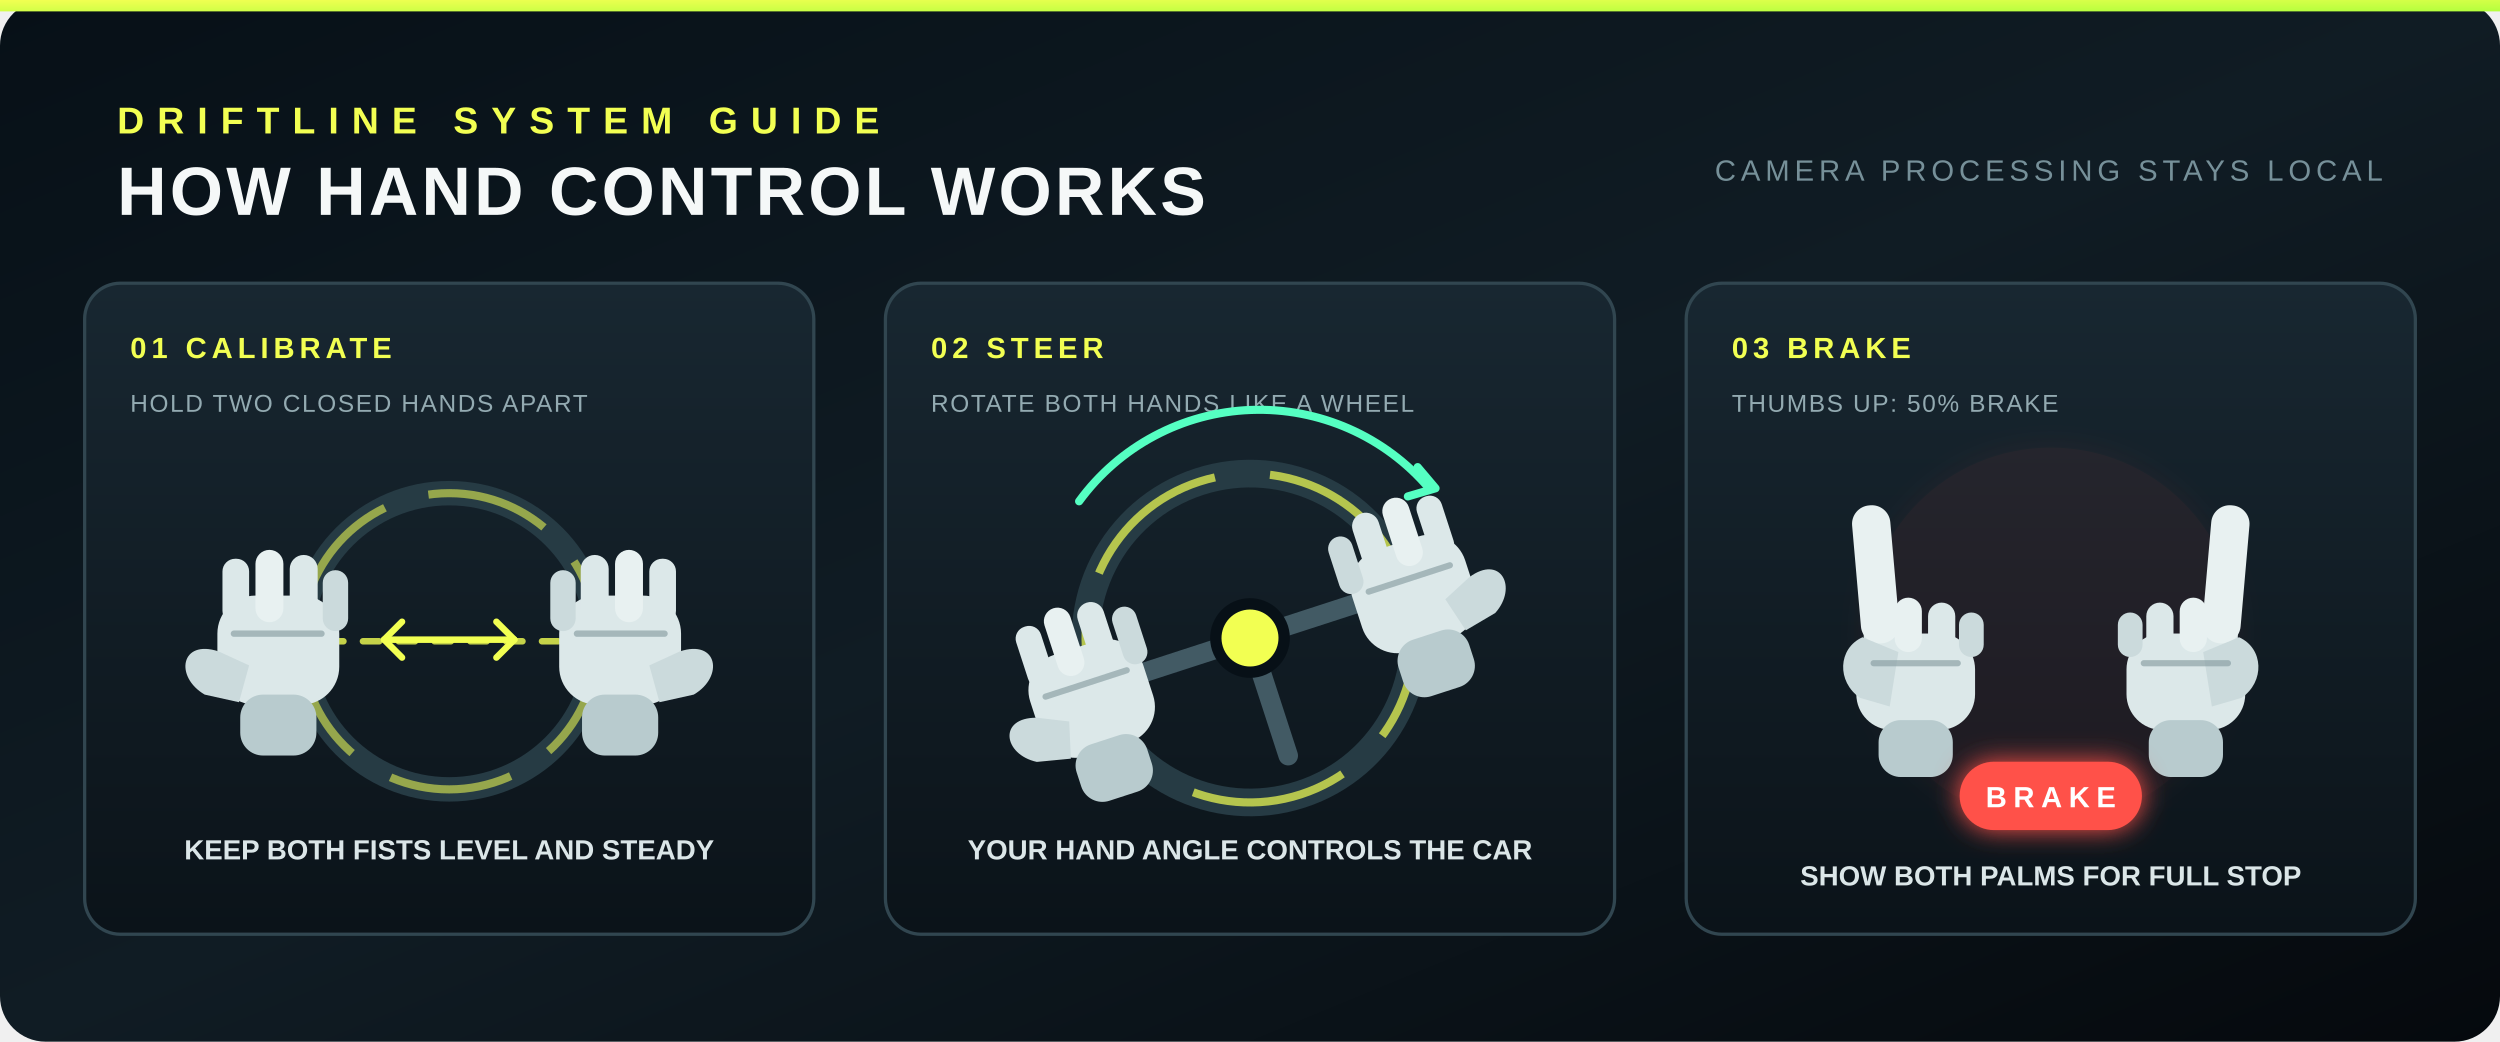
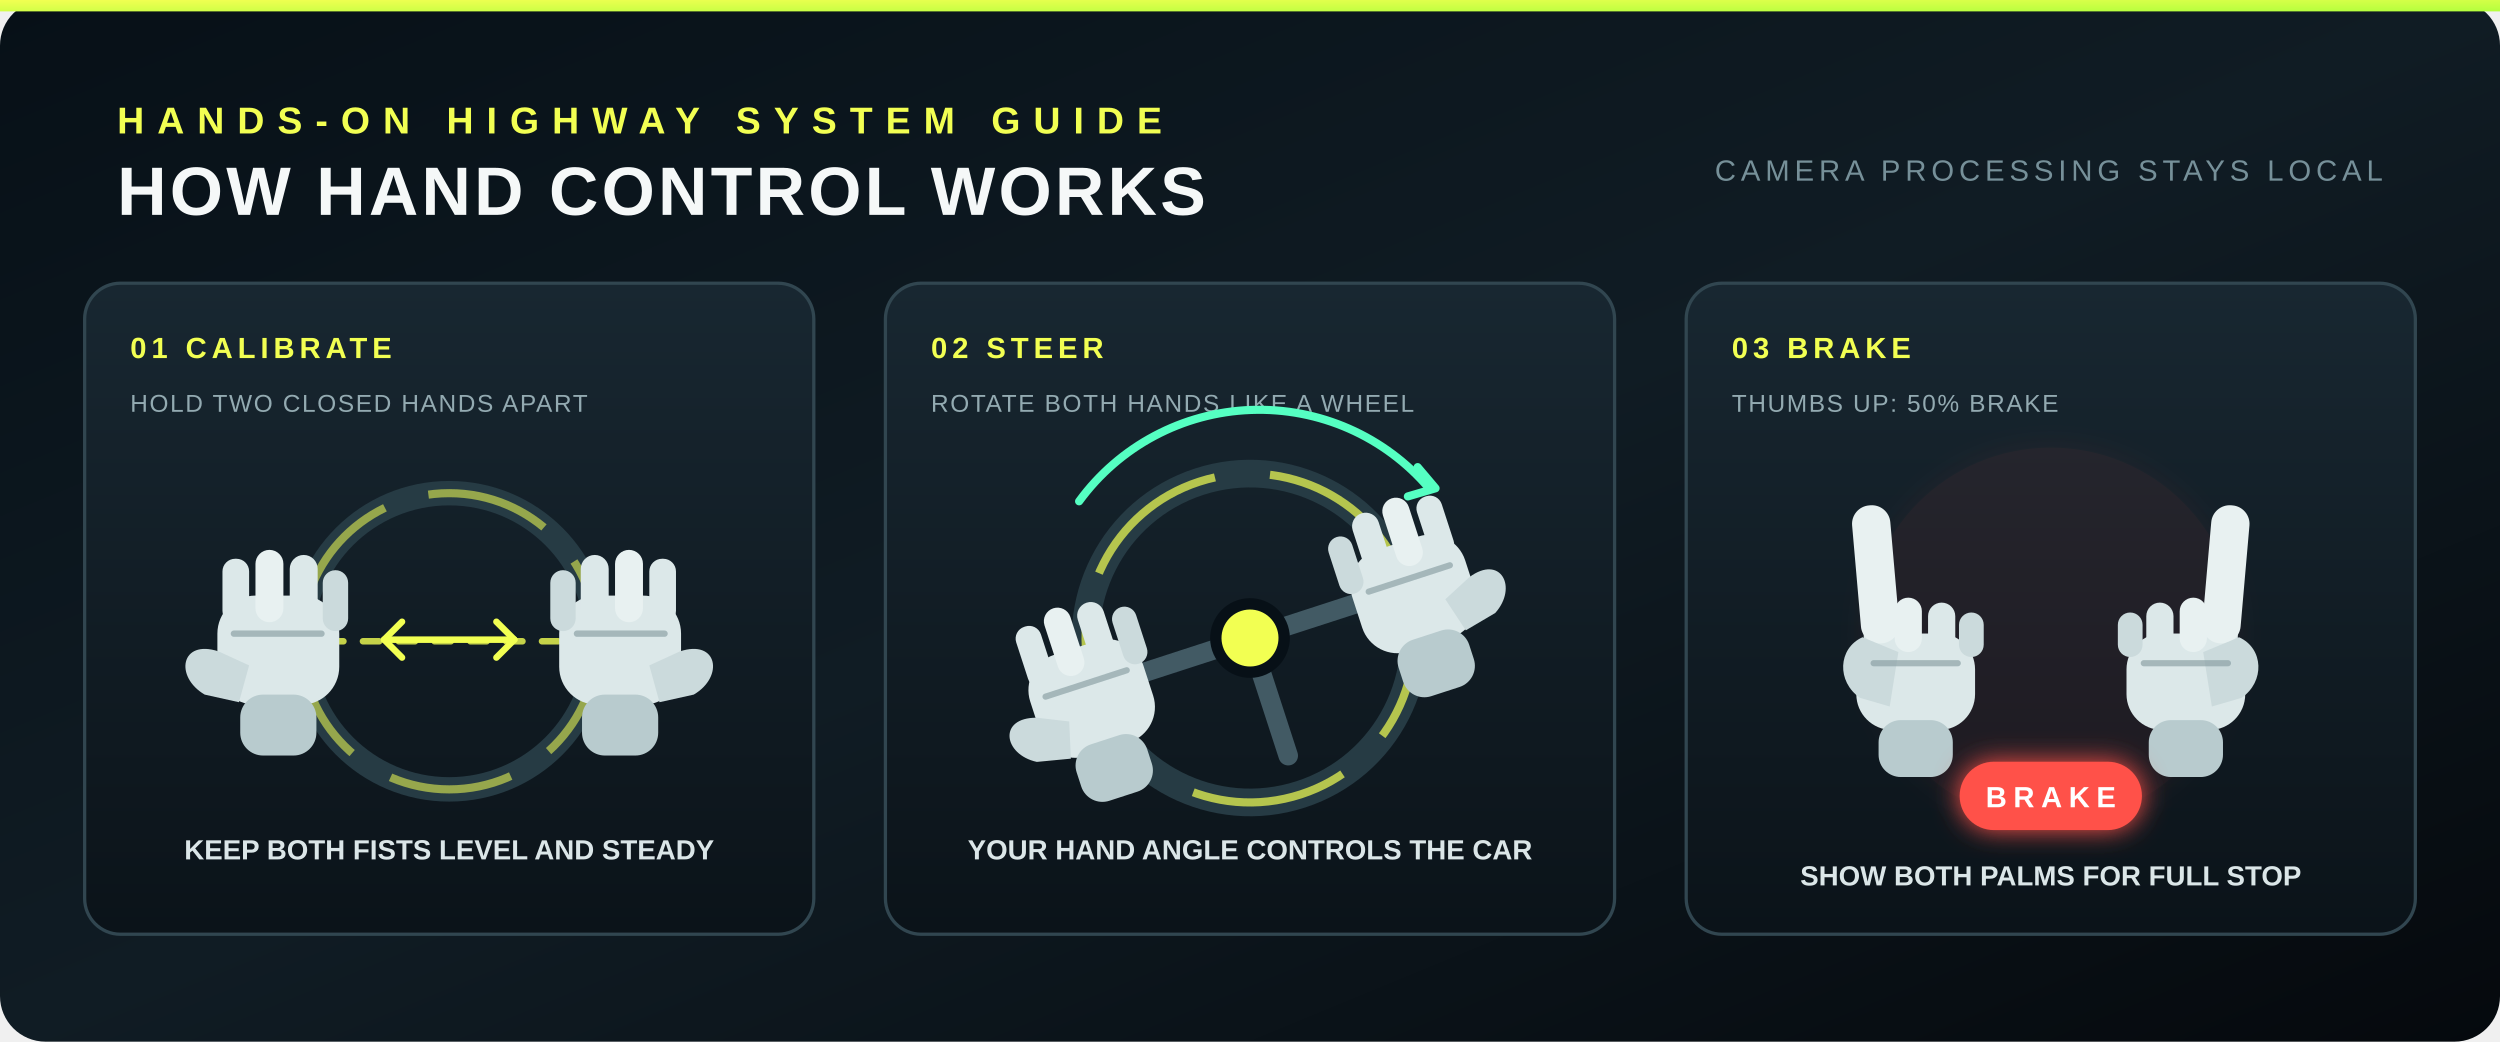
<svg xmlns="http://www.w3.org/2000/svg" width="1536" height="640" viewBox="0 0 1536 640" role="img" aria-labelledby="title description">
  <defs>
    <linearGradient id="background" x1="0" y1="0" x2="1" y2="1">
      <stop offset="0" stop-color="#071017" />
      <stop offset="0.5" stop-color="#101c24" />
      <stop offset="1" stop-color="#05090d" />
    </linearGradient>
    <linearGradient id="panel" x1="0" y1="0" x2="0" y2="1">
      <stop stop-color="#182731" />
      <stop offset="1" stop-color="#0b1319" />
    </linearGradient>
    <linearGradient id="acid" x1="0" y1="0" x2="1" y2="1">
      <stop stop-color="#f2ff52" />
      <stop offset="1" stop-color="#b4ff3d" />
    </linearGradient>
    <filter id="glow" x="-80%" y="-80%" width="260%" height="260%">
      <feGaussianBlur stdDeviation="8" result="blur" />
      <feMerge>
        <feMergeNode in="blur" />
        <feMergeNode in="SourceGraphic" />
      </feMerge>
    </filter>
    <g id="fist">
      <rect x="-48" y="-36" width="96" height="86" rx="30" fill="#dce8e9" />
      <rect x="-44" y="-65" width="21" height="51" rx="10" fill="#dce8e9" />
      <rect x="-18" y="-72" width="22" height="57" rx="11" fill="#e8f1f1" />
      <rect x="9" y="-68" width="22" height="54" rx="11" fill="#dce8e9" />
      <rect x="35" y="-56" width="20" height="48" rx="10" fill="#cbdadc" />
      <rect x="-30" y="42" width="60" height="48" rx="18" fill="#b8cbce" />
      <path d="M-47 8 C-77 -2 -82 28 -58 42 L-31 48 L-23 19 Z" fill="#cbdadc" />
      <path d="M-35 -6 H34" stroke="#879da2" stroke-width="5" stroke-linecap="round" opacity=".65" />
    </g>
    <g id="thumb-fist">
      <rect x="-48" y="-26" width="96" height="78" rx="29" fill="#dce8e9" />
      <rect x="-42" y="-50" width="21" height="39" rx="10" fill="#dce8e9" />
      <rect x="-17" y="-55" width="22" height="44" rx="11" fill="#e8f1f1" />
      <rect x="10" y="-51" width="22" height="41" rx="11" fill="#dce8e9" />
      <rect x="35" y="-43" width="20" height="36" rx="10" fill="#cbdadc" />
      <rect x="-30" y="44" width="60" height="46" rx="18" fill="#b8cbce" />
      <rect x="-43" y="-130" width="31" height="112" rx="15" fill="#e8f1f1" transform="rotate(-5 -28 -18)" />
      <path d="M-43 -23 C-63 -14 -64 13 -45 26 L-21 33 L-14 -11 Z" fill="#cbdadc" />
      <path d="M-34 -2 H34" stroke="#879da2" stroke-width="5" stroke-linecap="round" opacity=".65" />
    </g>
  </defs>
  <rect width="1536" height="640" rx="28" fill="url(#background)" />
  <path d="M0 0 H1536 V7 H0 Z" fill="url(#acid)" />
-   <text x="72" y="82" fill="#f2ff52" font-family="Arial, Helvetica, sans-serif" font-size="23" font-weight="800" letter-spacing="8">DRIFTLINE SYSTEM GUIDE</text>
+   <text x="72" y="82" fill="#f2ff52" font-family="Arial, Helvetica, sans-serif" font-size="23" font-weight="800" letter-spacing="8">HANDS-ON HIGHWAY SYSTEM GUIDE</text>
  <text x="72" y="132" fill="#f5f8f8" font-family="Arial, Helvetica, sans-serif" font-size="42" font-weight="900" letter-spacing="2">HOW HAND CONTROL WORKS</text>
  <text x="1464" y="111" text-anchor="end" fill="#769099" font-family="Arial, Helvetica, sans-serif" font-size="18" letter-spacing="3">CAMERA PROCESSING STAYS LOCAL</text>
  <g transform="translate(52 174)">
    <rect width="448" height="400" rx="22" fill="url(#panel)" stroke="#314650" stroke-width="2" />
    <text x="28" y="46" fill="#f2ff52" font-family="Arial, Helvetica, sans-serif" font-size="18" font-weight="900" letter-spacing="3">01  CALIBRATE</text>
    <text x="28" y="79" fill="#93aab1" font-family="Arial, Helvetica, sans-serif" font-size="15" letter-spacing="1">HOLD TWO CLOSED HANDS APART</text>
    <path d="M105 220 H343" stroke="#f2ff52" stroke-width="4" stroke-linecap="round" stroke-dasharray="10 12" opacity=".8" />
    <circle cx="224" cy="220" r="91" fill="none" stroke="#263b44" stroke-width="15" />
    <circle cx="224" cy="220" r="91" fill="none" stroke="#f2ff52" stroke-width="5" stroke-dasharray="76 28" opacity=".55" />
    <g transform="translate(119 220) scale(.78)">
      <use href="#fist" />
    </g>
    <g transform="translate(329 220) scale(-.78 .78)">
      <use href="#fist" />
    </g>
    <path d="M184 219 H264" stroke="#f2ff52" stroke-width="4" stroke-linecap="round" />
    <path d="M195 208 L184 219 L195 230 M253 208 L264 219 L253 230" fill="none" stroke="#f2ff52" stroke-width="4" stroke-linecap="round" stroke-linejoin="round" />
    <text x="224" y="354" text-anchor="middle" fill="#dbe6e8" font-family="Arial, Helvetica, sans-serif" font-size="17" font-weight="700">KEEP BOTH FISTS LEVEL AND STEADY</text>
  </g>
  <g transform="translate(544 174)">
    <rect width="448" height="400" rx="22" fill="url(#panel)" stroke="#314650" stroke-width="2" />
    <text x="28" y="46" fill="#f2ff52" font-family="Arial, Helvetica, sans-serif" font-size="18" font-weight="900" letter-spacing="3">02  STEER</text>
    <text x="28" y="79" fill="#93aab1" font-family="Arial, Helvetica, sans-serif" font-size="15" letter-spacing="1">ROTATE BOTH HANDS LIKE A WHEEL</text>
    <g transform="translate(224 218) rotate(-18)">
      <circle r="101" fill="none" stroke="#263b44" stroke-width="17" />
      <circle r="101" fill="none" stroke="#f2ff52" stroke-width="5" stroke-dasharray="96 34" opacity=".7" />
      <path d="M-72 0 H72 M0 0 V76" stroke="#425a64" stroke-width="12" stroke-linecap="round" />
      <circle r="21" fill="#f2ff52" stroke="#071017" stroke-width="7" />
      <g transform="translate(-104 0) scale(.76)">
        <use href="#fist" />
      </g>
      <g transform="translate(104 0) scale(-.76 .76)">
        <use href="#fist" />
      </g>
    </g>
    <path d="M119 134 A137 137 0 0 1 334 126" fill="none" stroke="#55ffc2" stroke-width="5" stroke-linecap="round" />
    <path d="M327 113 L338 126 L321 131" fill="none" stroke="#55ffc2" stroke-width="5" stroke-linecap="round" stroke-linejoin="round" />
    <text x="224" y="354" text-anchor="middle" fill="#dbe6e8" font-family="Arial, Helvetica, sans-serif" font-size="17" font-weight="700">YOUR HAND ANGLE CONTROLS THE CAR</text>
  </g>
  <g transform="translate(1036 174)">
    <rect width="448" height="400" rx="22" fill="url(#panel)" stroke="#314650" stroke-width="2" />
    <text x="28" y="46" fill="#f2ff52" font-family="Arial, Helvetica, sans-serif" font-size="18" font-weight="900" letter-spacing="3">03  BRAKE</text>
    <text x="28" y="79" fill="#93aab1" font-family="Arial, Helvetica, sans-serif" font-size="15" letter-spacing="1">THUMBS UP: 50% BRAKE</text>
    <circle cx="224" cy="216" r="115" fill="#ff5148" opacity=".07" filter="url(#glow)" />
    <g transform="translate(141 235) scale(.76)">
      <use href="#thumb-fist" />
    </g>
    <g transform="translate(307 235) scale(-.76 .76)">
      <use href="#thumb-fist" />
    </g>
    <rect x="168" y="294" width="112" height="42" rx="21" fill="#ff5148" filter="url(#glow)" />
    <text x="224" y="322" text-anchor="middle" fill="#ffffff" font-family="Arial, Helvetica, sans-serif" font-size="18" font-weight="900" letter-spacing="4">BRAKE</text>
    <text x="224" y="370" text-anchor="middle" fill="#dbe6e8" font-family="Arial, Helvetica, sans-serif" font-size="17" font-weight="700">SHOW BOTH PALMS FOR FULL STOP</text>
  </g>
</svg>
